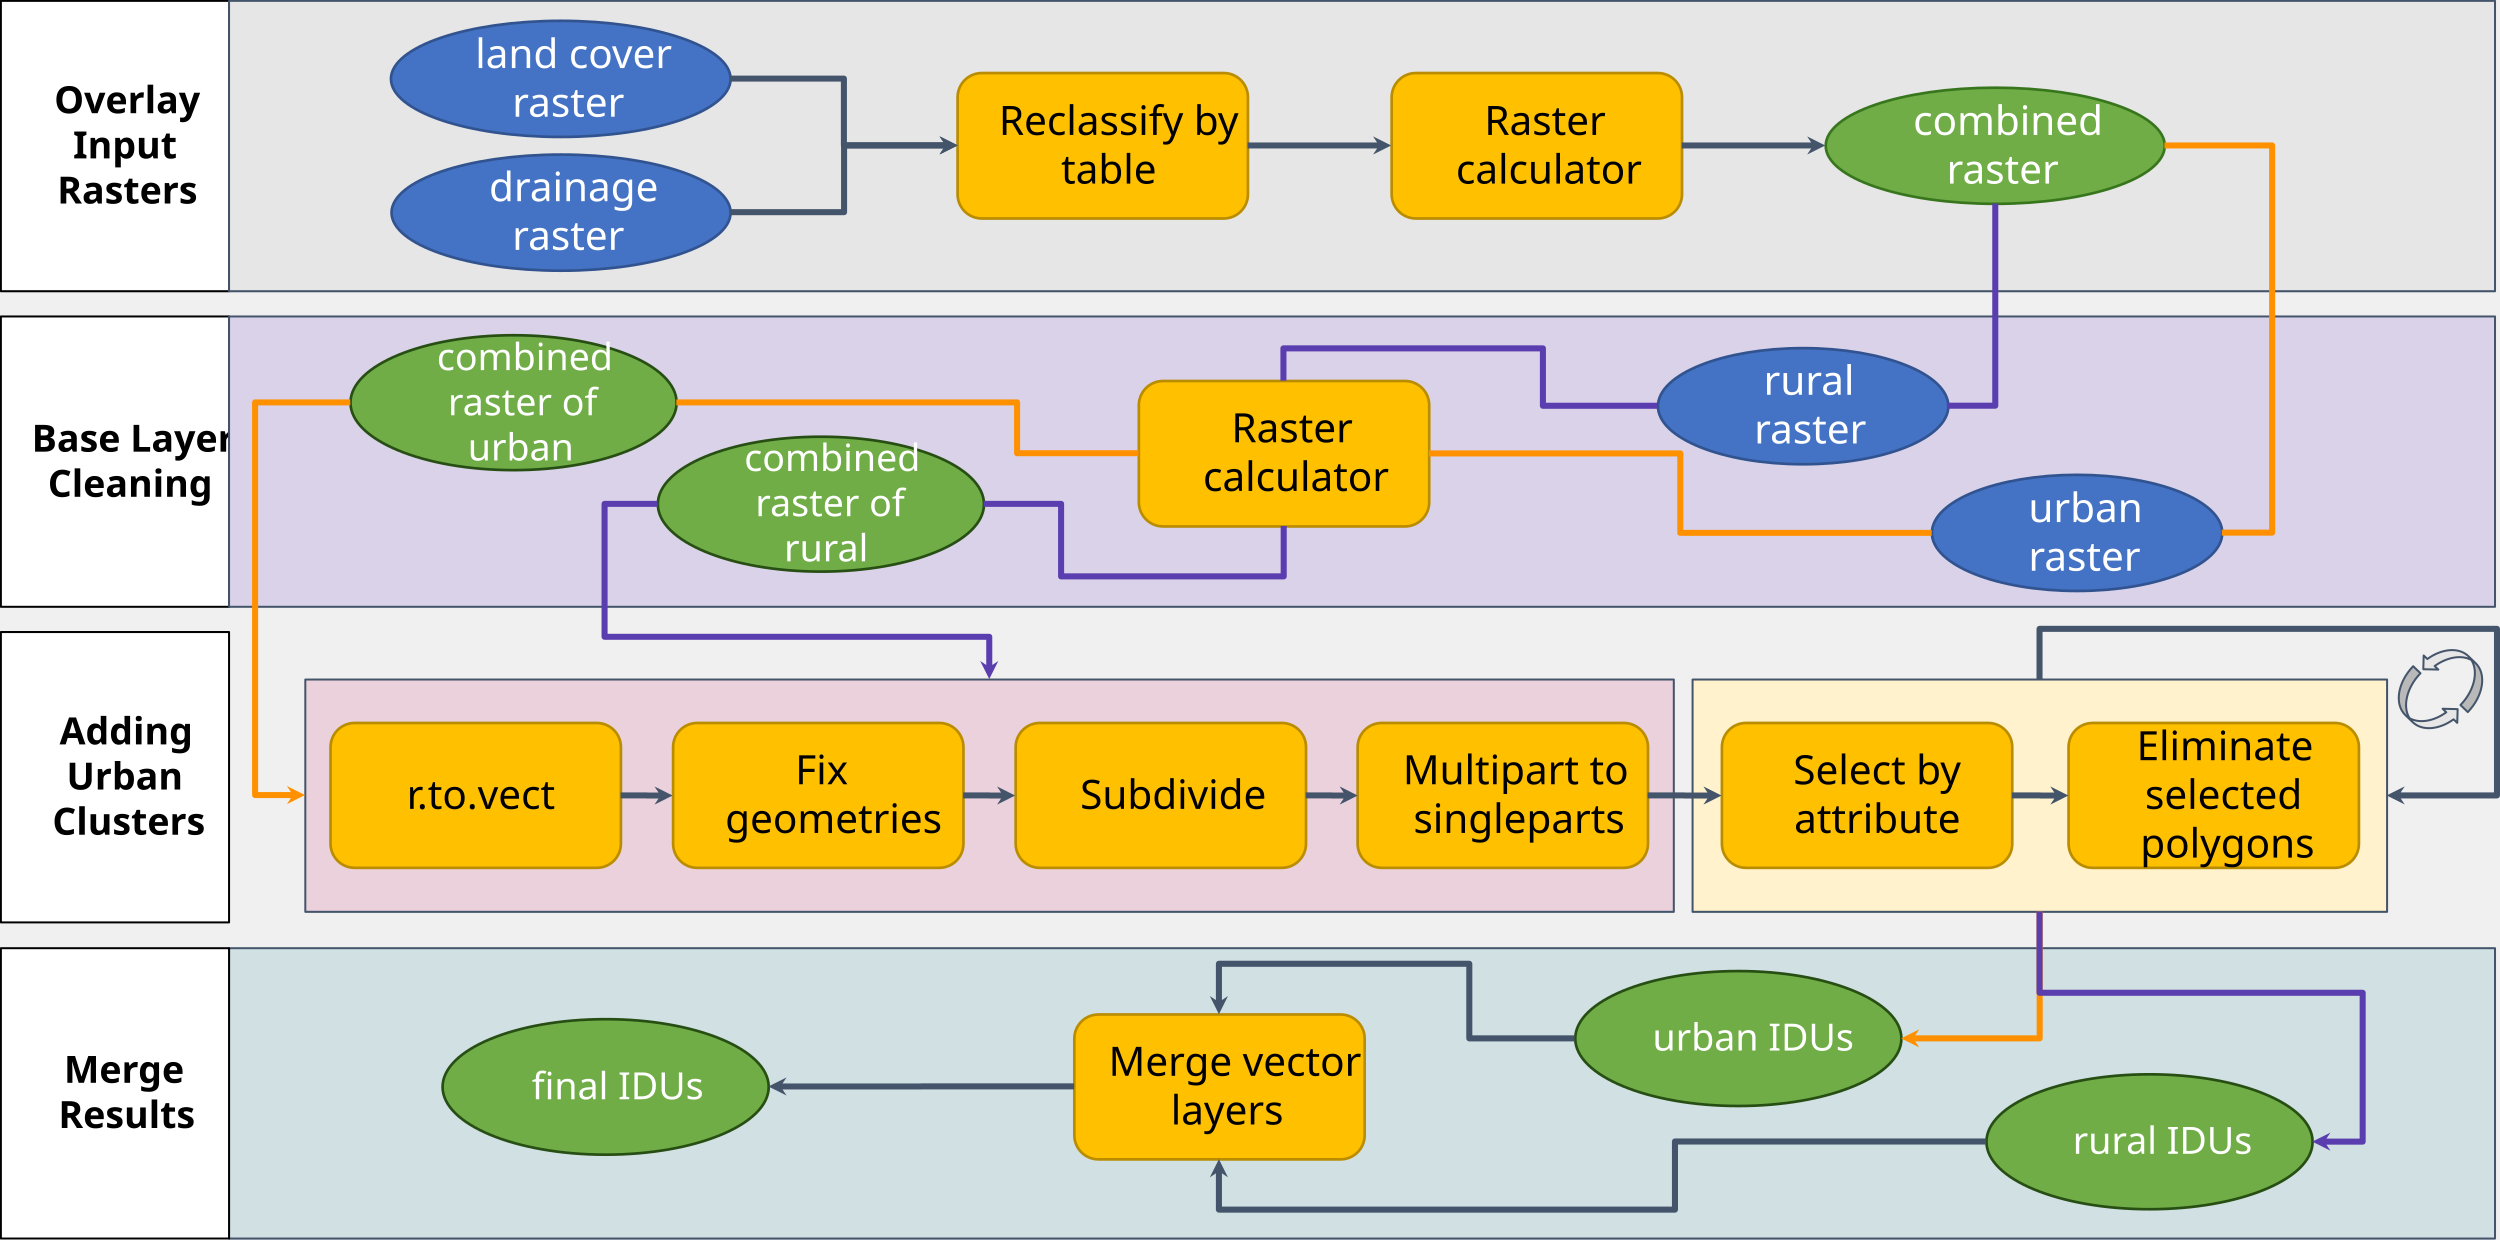
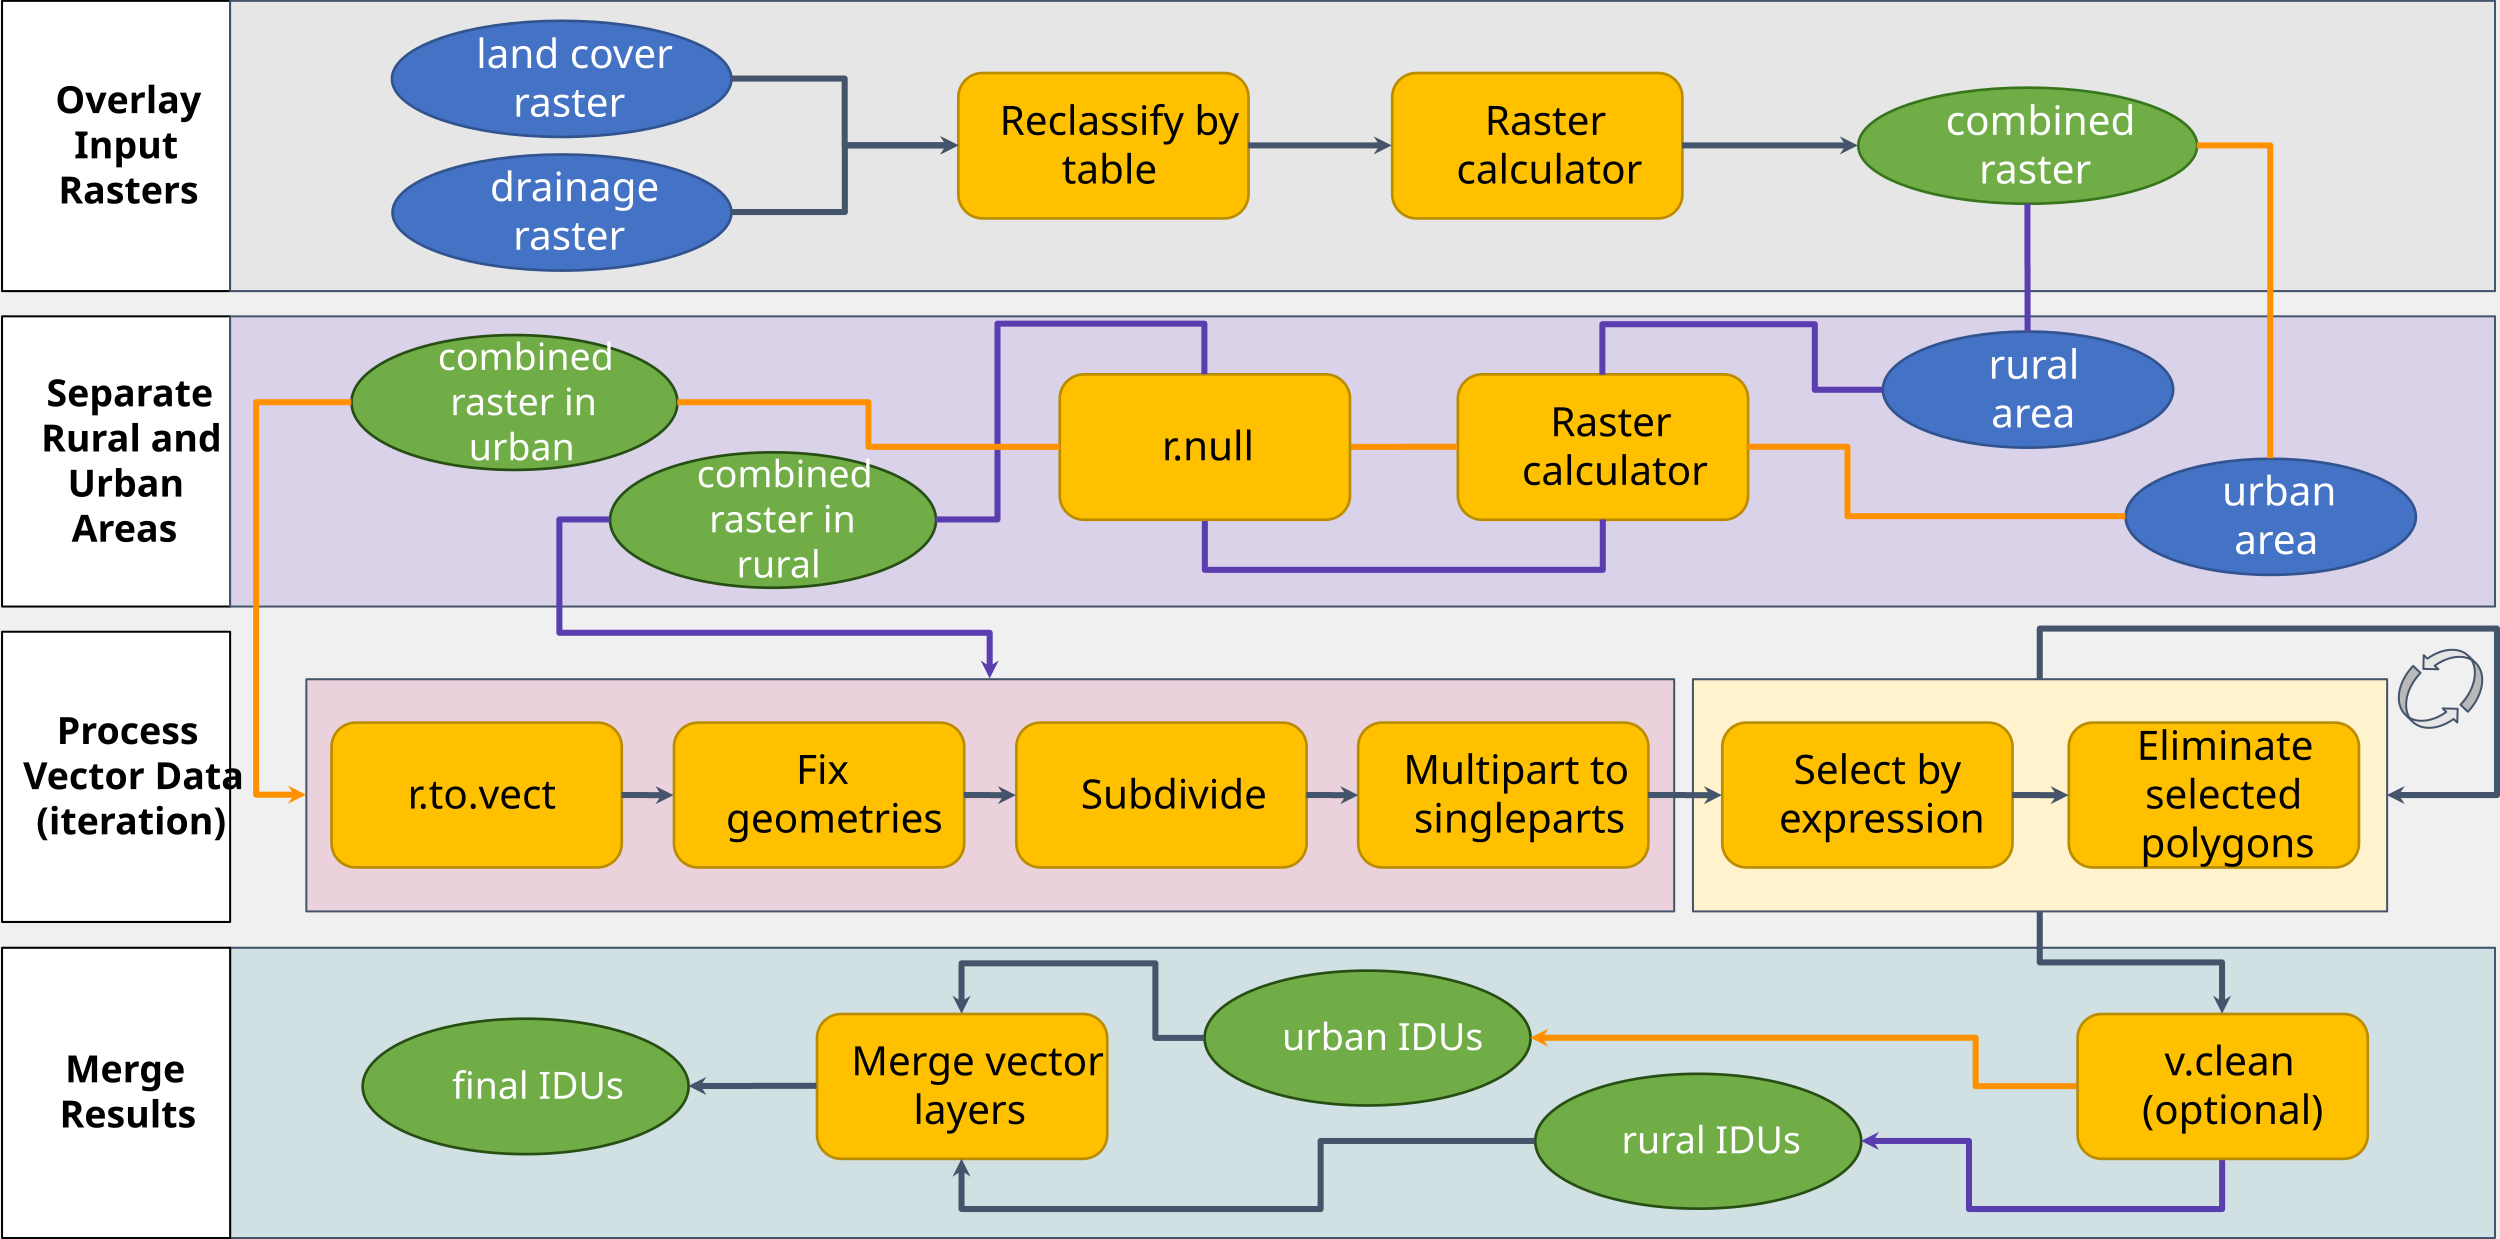
- <svg xmlns="http://www.w3.org/2000/svg" width="4262" height="2113" overflow="hidden">
+ <svg xmlns="http://www.w3.org/2000/svg" width="4264" height="2113" overflow="hidden">
  <defs>
    <clipPath id="clip0">
-       <rect x="64" y="207" width="4262" height="2113" />
+       <rect x="62" y="207" width="4264" height="2113" />
    </clipPath>
  </defs>
-   <g clip-path="url(#clip0)" transform="translate(-64 -207)">
+   <g clip-path="url(#clip0)" transform="translate(-62 -207)">
    <rect x="454.5" y="1823.5" width="3863" height="495" stroke="#44546A" stroke-width="3.438" stroke-linejoin="round" stroke-miterlimit="10" fill="#D0E0E3" />
    <rect x="65.5" y="208.5" width="389" height="495" stroke="#000000" stroke-width="3.438" stroke-linejoin="round" stroke-miterlimit="10" fill="#FFFFFF" />
    <text font-family="Calibri,Calibri_MSFontService,sans-serif" font-weight="700" font-size="64" transform="matrix(1 0 0 1 156.413 400)">Overlay <tspan font-size="64" x="32.083" y="77">Input </tspan>
      <tspan font-size="64" x="5.156" y="154">Rasters</tspan>
    </text>
    <rect x="65.5" y="746.5" width="389" height="495" stroke="#000000" stroke-width="3.438" stroke-linejoin="round" stroke-miterlimit="10" fill="#FFFFFF" />
-     <text font-family="Calibri,Calibri_MSFontService,sans-serif" font-weight="700" font-size="64" transform="matrix(1 0 0 1 118.028 977)">Base Layer <tspan font-size="64" x="27.5" y="77">Cleaning</tspan>
+     <text font-family="Calibri,Calibri_MSFontService,sans-serif" font-weight="700" font-size="64" transform="matrix(1 0 0 1 141.231 900)">Separate <tspan font-size="64" x="-9.167" y="77">Rural and </tspan>
+       <tspan font-size="64" x="36.094" y="154">Urban </tspan>
+       <tspan font-size="64" x="42.969" y="231">Areas</tspan>
    </text>
    <rect x="65.5" y="1284.5" width="389" height="495" stroke="#000000" stroke-width="3.438" stroke-linejoin="round" stroke-miterlimit="10" fill="#FFFFFF" />
-     <text font-family="Calibri,Calibri_MSFontService,sans-serif" font-weight="700" font-size="64" transform="matrix(1 0 0 1 165.591 1476)">Adding <tspan font-size="64" x="11.733" y="77">Urban </tspan>
-       <tspan font-size="64" x="-12.329" y="154">Clusters</tspan>
+     <text font-family="Calibri,Calibri_MSFontService,sans-serif" font-weight="700" font-size="64" transform="matrix(1 0 0 1 158.705 1476)">Process <tspan font-size="64" x="-57.292" y="77">Vector Data </tspan>
+       <tspan font-size="64" x="-34.948" y="154">(iteration)</tspan>
    </text>
    <rect x="65.5" y="1823.5" width="389" height="495" stroke="#000000" stroke-width="3.438" stroke-linejoin="round" stroke-miterlimit="10" fill="#FFFFFF" />
    <text font-family="Calibri,Calibri_MSFontService,sans-serif" font-weight="700" font-size="64" transform="matrix(1 0 0 1 173.039 2053)">Merge <tspan font-size="64" x="-9.465" y="77">Results</tspan>
    </text>
    <rect x="454.5" y="746.5" width="3863" height="495" stroke="#44546A" stroke-width="3.438" stroke-linejoin="round" stroke-miterlimit="10" fill="#D9D2E9" />
    <rect x="454.5" y="208.5" width="3863" height="495" stroke="#44546A" stroke-width="3.438" stroke-linejoin="round" stroke-miterlimit="10" fill="#E7E6E6" />
    <rect x="584.5" y="1365.5" width="2333" height="396" stroke="#44546A" stroke-width="3.438" stroke-linejoin="round" stroke-miterlimit="10" fill="#EAD1DC" />
    <rect x="2949.5" y="1365.5" width="1184" height="396" stroke="#44546A" stroke-width="3.438" stroke-linejoin="round" stroke-miterlimit="10" fill="#FFF2CC" />
    <path d="M730.5 341.5C730.5 286.824 860.113 242.5 1020 242.5 1179.89 242.5 1309.5 286.824 1309.5 341.5 1309.5 396.176 1179.89 440.5 1020 440.5 860.113 440.5 730.5 396.176 730.5 341.5Z" stroke="#31538F" stroke-width="4.583" stroke-miterlimit="8" fill="#4472C4" fill-rule="evenodd" />
    <text fill="#FFFFFF" font-family="Calibri,Calibri_MSFontService,sans-serif" font-weight="400" font-size="69" transform="matrix(1 0 0 1 874.244 323)">land cover <tspan font-size="69" x="63.021" y="83">raster</tspan>
    </text>
    <path d="M731.5 569.5C731.5 514.824 860.89 470.5 1020.5 470.5 1180.11 470.5 1309.5 514.824 1309.5 569.5 1309.5 624.176 1180.11 668.5 1020.5 668.5 860.89 668.5 731.5 624.176 731.5 569.5Z" stroke="#31538F" stroke-width="4.583" stroke-miterlimit="8" fill="#4472C4" fill-rule="evenodd" />
    <text fill="#FFFFFF" font-family="Calibri,Calibri_MSFontService,sans-serif" font-weight="400" font-size="69" transform="matrix(1 0 0 1 897.733 550)">drainage <tspan font-size="69" x="39.531" y="83">raster</tspan>
    </text>
    <path d="M1696.5 372.834C1696.5 350.006 1715.01 331.5 1737.83 331.5L2150.17 331.5C2172.99 331.5 2191.5 350.006 2191.5 372.834L2191.5 538.166C2191.5 560.994 2172.99 579.5 2150.17 579.5L1737.83 579.5C1715.01 579.5 1696.5 560.994 1696.5 538.166Z" stroke="#BA8C00" stroke-width="4.583" stroke-miterlimit="8" fill="#FFC000" fill-rule="evenodd" />
    <text font-family="Calibri,Calibri_MSFontService,sans-serif" font-weight="400" font-size="69" transform="matrix(1 0 0 1 1766.95 437)">Reclassify by <tspan font-size="69" x="105.99" y="83">table</tspan>
    </text>
    <path d="M2436.5 372.834C2436.5 350.006 2455.01 331.5 2477.83 331.5L2890.17 331.5C2912.99 331.5 2931.5 350.006 2931.5 372.834L2931.5 538.166C2931.5 560.994 2912.99 579.5 2890.17 579.5L2477.83 579.5C2455.01 579.5 2436.5 560.994 2436.5 538.166Z" stroke="#BA8C00" stroke-width="4.583" stroke-miterlimit="8" fill="#FFC000" fill-rule="evenodd" />
    <text font-family="Calibri,Calibri_MSFontService,sans-serif" font-weight="400" font-size="69" transform="matrix(1 0 0 1 2594.51 437)">Raster <tspan font-size="69" x="-48.4" y="83">calculator</tspan>
    </text>
-     <path d="M3176.5 455.5C3176.5 400.824 3305.89 356.5 3465.5 356.5 3625.11 356.5 3754.5 400.824 3754.5 455.5 3754.5 510.176 3625.11 554.5 3465.5 554.5 3305.89 554.5 3176.5 510.176 3176.5 455.5Z" stroke="#38761D" stroke-width="4.583" stroke-miterlimit="8" fill="#70AD47" fill-rule="evenodd" />
-     <text fill="#FFFFFF" font-family="Calibri,Calibri_MSFontService,sans-serif" font-weight="400" font-size="69" transform="matrix(1 0 0 1 3325.58 437)">combined <tspan font-size="69" x="56.994" y="83">raster</tspan>
+     <path d="M3231.5 455.5C3231.5 400.824 3360.89 356.5 3520.5 356.5 3680.11 356.5 3809.5 400.824 3809.5 455.5 3809.5 510.176 3680.11 554.5 3520.5 554.5 3360.89 554.5 3231.5 510.176 3231.5 455.5Z" stroke="#38761D" stroke-width="4.583" stroke-miterlimit="8" fill="#70AD47" fill-rule="evenodd" />
+     <text fill="#FFFFFF" font-family="Calibri,Calibri_MSFontService,sans-serif" font-weight="400" font-size="69" transform="matrix(1 0 0 1 3380.58 437)">combined <tspan font-size="69" x="56.994" y="83">raster</tspan>
    </text>
    <path d="M2191 449.844 2415.06 449.844 2415.06 460.157 2191 460.156ZM2415.06 455 2404.75 439.532 2435.69 455 2404.75 470.469Z" fill="#44546A" />
-     <path d="M2931 449.844 3155.06 449.844 3155.06 460.157 2931 460.156ZM3155.06 455 3144.75 439.532 3175.69 455 3144.75 470.469Z" fill="#44546A" />
-     <path d="M2005.5 897.835C2005.5 875.006 2024.01 856.5 2046.83 856.5L2459.17 856.5C2481.99 856.5 2500.5 875.006 2500.5 897.835L2500.5 1063.17C2500.5 1085.99 2481.99 1104.5 2459.17 1104.5L2046.83 1104.5C2024.01 1104.5 2005.5 1085.99 2005.5 1063.17Z" stroke="#BA8C00" stroke-width="4.583" stroke-miterlimit="8" fill="#FFC000" fill-rule="evenodd" />
-     <text font-family="Calibri,Calibri_MSFontService,sans-serif" font-weight="400" font-size="69" transform="matrix(1 0 0 1 2163.34 961)">Raster <tspan font-size="69" x="-48.4" y="83">calculator</tspan>
+     <path d="M2931 449.844 3210.06 449.844 3210.06 460.157 2931 460.156ZM3210.06 455 3199.75 439.532 3230.69 455 3199.75 470.469Z" fill="#44546A" />
+     <path d="M2548.5 886.835C2548.5 864.006 2567.01 845.5 2589.83 845.5L3002.17 845.5C3024.99 845.5 3043.5 864.006 3043.5 886.835L3043.5 1052.17C3043.5 1074.99 3024.99 1093.5 3002.17 1093.5L2589.83 1093.5C2567.01 1093.5 2548.5 1074.99 2548.5 1052.17Z" stroke="#BA8C00" stroke-width="4.583" stroke-miterlimit="8" fill="#FFC000" fill-rule="evenodd" />
+     <text font-family="Calibri,Calibri_MSFontService,sans-serif" font-weight="400" font-size="69" transform="matrix(1 0 0 1 2706.25 951)">Raster <tspan font-size="69" x="-48.4" y="83">calculator</tspan>
    </text>
-     <path d="M2890.5 899.5C2890.5 844.824 3001.31 800.5 3138 800.5 3274.69 800.5 3385.5 844.824 3385.5 899.5 3385.5 954.176 3274.69 998.5 3138 998.5 3001.31 998.5 2890.5 954.176 2890.5 899.5Z" stroke="#31538F" stroke-width="4.583" stroke-miterlimit="8" fill="#4472C4" fill-rule="evenodd" />
-     <text fill="#FFFFFF" font-family="Calibri,Calibri_MSFontService,sans-serif" font-weight="400" font-size="69" transform="matrix(1 0 0 1 3070.59 880)">rural<tspan font-size="69" x="-16.042" y="83">raster</tspan>
+     <path d="M3273.5 871.5C3273.5 816.824 3384.31 772.5 3521 772.5 3657.69 772.5 3768.5 816.824 3768.5 871.5 3768.5 926.176 3657.69 970.5 3521 970.5 3384.31 970.5 3273.5 926.176 3273.5 871.5Z" stroke="#31538F" stroke-width="4.583" stroke-miterlimit="8" fill="#4472C4" fill-rule="evenodd" />
+     <text fill="#FFFFFF" font-family="Calibri,Calibri_MSFontService,sans-serif" font-weight="400" font-size="69" transform="matrix(1 0 0 1 3453.63 853)">rural<tspan font-size="69" x="4.583" y="83">area</tspan>
    </text>
    <path d="M1211.5 1480.67C1211.5 1457.93 1229.93 1439.5 1252.67 1439.5L1665.33 1439.5C1688.07 1439.5 1706.5 1457.93 1706.5 1480.67L1706.5 1645.33C1706.5 1668.07 1688.07 1686.5 1665.33 1686.5L1252.67 1686.5C1229.93 1686.5 1211.5 1668.07 1211.5 1645.33Z" stroke="#BA8C00" stroke-width="4.583" stroke-miterlimit="8" fill="#FFC000" fill-rule="evenodd" />
    <text font-family="Calibri,Calibri_MSFontService,sans-serif" font-weight="400" font-size="69" transform="matrix(1 0 0 1 1419.73 1544)">Fix <tspan font-size="69" x="-119.442" y="83">geometries</tspan>
    </text>
    <path d="M627.5 1480.67C627.5 1457.93 645.931 1439.5 668.667 1439.5L1081.33 1439.5C1104.07 1439.5 1122.5 1457.93 1122.5 1480.67L1122.5 1645.33C1122.5 1668.07 1104.07 1686.5 1081.33 1686.5L668.667 1686.5C645.931 1686.5 627.5 1668.07 627.5 1645.33Z" stroke="#BA8C00" stroke-width="4.583" stroke-miterlimit="8" fill="#FFC000" fill-rule="evenodd" />
    <text font-family="Calibri,Calibri_MSFontService,sans-serif" font-weight="400" font-size="69" transform="matrix(1 0 0 1 757.288 1586)">r.to.vect</text>
    <path d="M1795.5 1480.67C1795.5 1457.93 1813.93 1439.5 1836.67 1439.5L2249.33 1439.5C2272.07 1439.5 2290.5 1457.93 2290.5 1480.67L2290.5 1645.33C2290.5 1668.07 2272.07 1686.5 2249.33 1686.5L1836.67 1686.5C1813.93 1686.5 1795.5 1668.07 1795.5 1645.33Z" stroke="#BA8C00" stroke-width="4.583" stroke-miterlimit="8" fill="#FFC000" fill-rule="evenodd" />
    <text font-family="Calibri,Calibri_MSFontService,sans-serif" font-weight="400" font-size="69" transform="matrix(1 0 0 1 1905.45 1586)">Subdivide</text>
    <path d="M2378.5 1480.67C2378.5 1457.93 2396.93 1439.5 2419.67 1439.5L2832.33 1439.5C2855.07 1439.5 2873.5 1457.93 2873.5 1480.67L2873.5 1645.33C2873.5 1668.07 2855.07 1686.5 2832.33 1686.5L2419.67 1686.5C2396.93 1686.5 2378.5 1668.07 2378.5 1645.33Z" stroke="#BA8C00" stroke-width="4.583" stroke-miterlimit="8" fill="#FFC000" fill-rule="evenodd" />
    <text font-family="Calibri,Calibri_MSFontService,sans-serif" font-weight="400" font-size="69" transform="matrix(1 0 0 1 2455.62 1544)">Multipart to <tspan font-size="69" x="18.035" y="83">singleparts</tspan>
    </text>
-     <path d="M3357.5 1115.5C3357.5 1060.82 3468.31 1016.5 3605 1016.5 3741.69 1016.5 3852.5 1060.82 3852.5 1115.5 3852.5 1170.18 3741.69 1214.5 3605 1214.5 3468.31 1214.5 3357.5 1170.18 3357.5 1115.5Z" stroke="#31538F" stroke-width="4.583" stroke-miterlimit="8" fill="#4472C4" fill-rule="evenodd" />
-     <text fill="#FFFFFF" font-family="Calibri,Calibri_MSFontService,sans-serif" font-weight="400" font-size="69" transform="matrix(1 0 0 1 3522.05 1097)">urban<tspan font-size="69" x="0" y="83">raster</tspan>
+     <path d="M3687.5 1088.5C3687.5 1033.82 3798.31 989.5 3935 989.5 4071.69 989.5 4182.5 1033.82 4182.5 1088.5 4182.5 1143.18 4071.69 1187.5 3935 1187.5 3798.31 1187.5 3687.5 1143.18 3687.5 1088.5Z" stroke="#31538F" stroke-width="4.583" stroke-miterlimit="8" fill="#4472C4" fill-rule="evenodd" />
+     <text fill="#FFFFFF" font-family="Calibri,Calibri_MSFontService,sans-serif" font-weight="400" font-size="69" transform="matrix(1 0 0 1 3852.05 1069)">urban<tspan font-size="69" x="20.625" y="83">area</tspan>
    </text>
    <path d="M1309 335.844 1502.69 335.844C1505.53 335.844 1507.84 338.152 1507.84 341L1507.84 454.681 1502.69 449.525 1675.76 449.525 1675.76 459.837 1502.69 459.837C1499.84 459.837 1497.53 457.529 1497.53 454.681L1497.53 341 1502.69 346.156 1309 346.156ZM1675.76 454.681 1665.44 439.212 1696.38 454.681 1665.44 470.15Z" fill="#44546A" />
    <path d="M0-5.156 193.985-5.156C196.833-5.156 199.141-2.848 199.141 0L199.141 113.681 193.985 108.525 367.298 108.525 367.298 118.837 193.985 118.837C191.137 118.837 188.829 116.529 188.829 113.681L188.829 0 193.985 5.156 0 5.156ZM367.298 113.681 356.986 98.212 387.923 113.681 356.986 129.15Z" fill="#44546A" transform="matrix(1 -1.22465e-16 -1.22465e-16 -1 1309 568.681)" />
    <path d="M4164.68 1426.14C4180.55 1441.45 4209.23 1439.46 4234.42 1421.3L4228.2 1415.29 4253.77 1415.93 4253.1 1439.33 4246.87 1433.32C4221.68 1451.48 4193 1453.47 4177.13 1438.15Z" fill="#E7E6E6" fill-rule="evenodd" />
    <path d="M4190.41 1354.77C4167.18 1378.84 4159.3 1411.07 4171.68 1431.34 4148.03 1418.02 4147.24 1382.59 4169.92 1352.21 4172.38 1348.9 4175.07 1345.74 4177.96 1342.75Z" fill="#BAB9B9" fill-rule="evenodd" />
    <path d="M4164.68 1426.14C4180.55 1441.45 4209.23 1439.46 4234.42 1421.3L4228.2 1415.29 4253.77 1415.93 4253.1 1439.33 4246.87 1433.32C4221.68 1451.48 4193 1453.47 4177.13 1438.15L4164.68 1426.14C4145.46 1407.59 4151.41 1370.26 4177.96 1342.75L4190.41 1354.77C4167.18 1378.84 4159.3 1411.07 4171.68 1431.34" stroke="#44546A" stroke-width="3.438" stroke-linejoin="round" stroke-miterlimit="10" fill="none" fill-rule="evenodd" />
    <path d="M0 105.344 17.324 86.485 17.324 95.147C43.484 90.435 63.333 75.546 68.174 57.003 74.683 81.932 52.493 106.137 17.324 112.471L17.324 121.133Z" fill="#E7E6E6" fill-rule="evenodd" transform="matrix(0.693702 -0.720262 -0.720262 -0.693702 4271.13 1420.97)" />
    <path d="M69.296 65.665C69.296 38.967 38.271 17.324-7.80867e-15 17.324L0 0C38.271-7.80866e-15 69.296 21.643 69.296 48.341Z" fill="#BAB9B9" fill-rule="evenodd" transform="matrix(0.693702 -0.720262 -0.720262 -0.693702 4271.13 1420.97)" />
    <path d="M69.296 65.665C69.296 38.967 38.271 17.324-7.80867e-15 17.324L0 0C38.271-7.80866e-15 69.296 21.643 69.296 48.341L69.296 65.665C69.296 87.709 47.919 106.96 17.324 112.471L17.324 121.133 0 105.344 17.324 86.485 17.324 95.147C43.484 90.435 63.333 75.546 68.174 57.003" stroke="#44546A" stroke-width="3.438" stroke-linejoin="round" stroke-miterlimit="10" fill="none" fill-rule="evenodd" transform="matrix(0.693702 -0.720262 -0.720262 -0.693702 4271.13 1420.97)" />
-     <path d="M1185.5 1066.5C1185.5 1002.99 1309.96 951.5 1463.5 951.5 1617.04 951.5 1741.5 1002.99 1741.5 1066.5 1741.5 1130.01 1617.04 1181.5 1463.5 1181.5 1309.96 1181.5 1185.5 1130.01 1185.5 1066.5Z" stroke="#274E13" stroke-width="4.583" stroke-miterlimit="8" fill="#70AD47" fill-rule="evenodd" />
-     <text fill="#FFFFFF" font-family="Calibri,Calibri_MSFontService,sans-serif" font-weight="400" font-size="64" transform="matrix(1 0 0 1 1332.8 1010)">combined <tspan font-size="64" x="18.906" y="77">raster of</tspan>
+     <path d="M1102.5 1094C1102.5 1030.21 1226.96 978.5 1380.5 978.5 1534.04 978.5 1658.5 1030.21 1658.5 1094 1658.5 1157.79 1534.04 1209.5 1380.5 1209.5 1226.96 1209.5 1102.5 1157.79 1102.5 1094Z" stroke="#274E13" stroke-width="4.583" stroke-miterlimit="8" fill="#70AD47" fill-rule="evenodd" />
+     <text fill="#FFFFFF" font-family="Calibri,Calibri_MSFontService,sans-serif" font-weight="400" font-size="64" transform="matrix(1 0 0 1 1250.3 1038)">combined <tspan font-size="64" x="21.198" y="77">raster in</tspan>
      <tspan font-size="64" x="67.902" y="154">rural</tspan>
    </text>
    <path d="M661.5 893.5C661.5 829.987 785.965 778.5 939.5 778.5 1093.04 778.5 1217.5 829.987 1217.5 893.5 1217.5 957.013 1093.04 1008.5 939.5 1008.5 785.965 1008.5 661.5 957.013 661.5 893.5Z" stroke="#274E13" stroke-width="4.583" stroke-miterlimit="8" fill="#70AD47" fill-rule="evenodd" />
-     <text fill="#FFFFFF" font-family="Calibri,Calibri_MSFontService,sans-serif" font-weight="400" font-size="64" transform="matrix(1 0 0 1 808.764 838)">combined <tspan font-size="64" x="18.906" y="77">raster of</tspan>
+     <text fill="#FFFFFF" font-family="Calibri,Calibri_MSFontService,sans-serif" font-weight="400" font-size="64" transform="matrix(1 0 0 1 808.764 838)">combined <tspan font-size="64" x="21.198" y="77">raster in</tspan>
      <tspan font-size="64" x="52.708" y="154">urban</tspan>
    </text>
-     <path d="M3465.55 554 3465.55 898.616 3385 898.616" stroke="#5A3DAF" stroke-width="10.312" stroke-linejoin="round" stroke-miterlimit="10" fill="none" fill-rule="evenodd" />
-     <path d="M2889.16 898.766 2694.35 898.766 2694.35 800.905 2252 800.905 2252 856" stroke="#5A3DAF" stroke-width="10.312" stroke-linejoin="round" stroke-miterlimit="10" fill="none" fill-rule="evenodd" />
-     <path d="M0 0-85.938 0-85.938 379.501 37.677 379.501 37.677 511.457" stroke="#5A3DAF" stroke-width="10.312" stroke-linejoin="round" stroke-miterlimit="10" fill="none" fill-rule="evenodd" transform="matrix(-6.12323e-17 -1 -1 6.12323e-17 2252.46 1103.68)" />
-     <path d="M3357.16 1115.44 2928.6 1115.44 2928.6 980 2500 980" stroke="#FF9100" stroke-width="10.312" stroke-linejoin="round" stroke-miterlimit="10" fill="none" fill-rule="evenodd" />
-     <path d="M3754 455 3937.55 455 3937.55 1115 3851.66 1115" stroke="#FF9100" stroke-width="10.312" stroke-linejoin="round" stroke-miterlimit="10" fill="none" fill-rule="evenodd" />
-     <path d="M2005.08 979.614 1797.95 979.614 1797.95 893 1217 893" stroke="#FF9100" stroke-width="10.312" stroke-linejoin="round" stroke-miterlimit="10" fill="none" fill-rule="evenodd" />
-     <path d="M1185 1071.16 1094.67 1071.16 1099.83 1066 1099.83 1292.62 1094.67 1287.47 1750.48 1287.47C1753.33 1287.47 1755.64 1289.78 1755.64 1292.62L1755.64 1344.09 1745.33 1344.09 1745.33 1292.62 1750.48 1297.78 1094.67 1297.78C1091.82 1297.78 1089.51 1295.47 1089.51 1292.62L1089.51 1066C1089.51 1063.15 1091.82 1060.84 1094.67 1060.84L1185 1060.84ZM1750.48 1344.09 1765.95 1333.77 1750.48 1364.71 1735.01 1333.77Z" fill="#5A3DAF" />
+     <path d="M0 0 109.041 0 109.041 0.217 218.051 0.217" stroke="#5A3DAF" stroke-width="10.312" stroke-linejoin="round" stroke-miterlimit="10" fill="none" fill-rule="evenodd" transform="matrix(1.83697e-16 1 1 -1.83697e-16 3520 554)" />
+     <path d="M3272.24 871.768 3157.38 871.768 3157.38 760.015 2795 760.015 2795 846" stroke="#5A3DAF" stroke-width="10.312" stroke-linejoin="round" stroke-miterlimit="10" fill="none" fill-rule="evenodd" />
+     <path d="M2795.73 1093 2795.73 1178.94 2117 1178.94 2117 1093.22" stroke="#5A3DAF" stroke-width="10.312" stroke-linejoin="round" stroke-miterlimit="10" fill="none" fill-rule="evenodd" />
+     <path d="M3687.19 1087.44 3213.09 1087.44 3213.09 969 3043 969" stroke="#FF9100" stroke-width="10.312" stroke-linejoin="round" stroke-miterlimit="10" fill="none" fill-rule="evenodd" />
+     <path d="M3809 455 3934.16 455 3934.16 988.543" stroke="#FF9100" stroke-width="10.312" stroke-linejoin="round" stroke-miterlimit="10" fill="none" fill-rule="evenodd" />
+     <path d="M0 0 91.843 0 91.843 0.217 183.73 0.217" stroke="#FF9100" stroke-width="10.312" stroke-linejoin="round" stroke-miterlimit="10" fill="none" fill-rule="evenodd" transform="matrix(-1 0 0 1 2547.73 969)" />
+     <path d="M1102 1098.16 1016.06 1098.16 1021.22 1093 1021.22 1286.23 1016.06 1281.08 1749.98 1281.08C1752.83 1281.08 1755.14 1283.38 1755.14 1286.23L1755.14 1343.59 1744.83 1343.59 1744.83 1286.23 1749.98 1291.39 1016.06 1291.39C1013.22 1291.39 1010.91 1289.08 1010.91 1286.23L1010.91 1093C1010.91 1090.15 1013.22 1087.84 1016.06 1087.84L1102 1087.84ZM1749.98 1343.59 1765.45 1333.27 1749.98 1364.21 1734.51 1333.27Z" fill="#5A3DAF" />
    <path d="M0-5.156 162.293-5.156C165.14-5.156 167.449-2.848 167.449 0L167.449 669.419C167.449 672.267 165.14 674.576 162.293 674.576L97.82 674.576 97.82 664.263 162.293 664.263 157.136 669.419 157.136 0 162.293 5.156 0 5.156ZM97.82 669.419 108.132 684.888 77.195 669.419 108.132 653.951Z" fill="#FF9100" transform="matrix(-1 0 0 1 661.195 893)" />
    <path d="M1122 1557.84 1166.34 1557.84C1169.19 1557.84 1171.5 1560.15 1171.5 1563L1171.5 1563.22 1166.34 1558.06 1190.05 1558.06 1190.05 1568.37 1166.34 1568.37C1163.49 1568.37 1161.18 1566.06 1161.18 1563.22L1161.18 1563 1166.34 1568.16 1122 1568.16ZM1190.05 1563.22 1179.73 1547.75 1210.67 1563.22 1179.73 1578.69Z" fill="#44546A" />
    <path d="M1706 1557.84 1750.34 1557.84C1753.19 1557.84 1755.5 1560.15 1755.5 1563L1755.5 1563.22 1750.34 1558.06 1774.05 1558.06 1774.05 1568.37 1750.34 1568.37C1747.49 1568.37 1745.18 1566.06 1745.18 1563.22L1745.18 1563 1750.34 1568.16 1706 1568.16ZM1774.05 1563.22 1763.73 1547.75 1794.67 1563.22 1763.73 1578.69Z" fill="#44546A" />
    <path d="M2290 1557.84 2334.34 1557.84C2337.19 1557.84 2339.5 1560.15 2339.5 1563L2339.5 1563.22 2334.34 1558.06 2358.05 1558.06 2358.05 1568.37 2334.34 1568.37C2331.49 1568.37 2329.18 1566.06 2329.18 1563.22L2329.18 1563 2334.34 1568.16 2290 1568.16ZM2358.05 1563.22 2347.73 1547.75 2378.67 1563.22 2347.73 1578.69Z" fill="#44546A" />
    <path d="M2999.5 1480.67C2999.5 1457.93 3017.93 1439.5 3040.67 1439.5L3453.33 1439.5C3476.07 1439.5 3494.5 1457.93 3494.5 1480.67L3494.5 1645.33C3494.5 1668.07 3476.07 1686.5 3453.33 1686.5L3040.67 1686.5C3017.93 1686.5 2999.5 1668.07 2999.5 1645.33Z" stroke="#BA8C00" stroke-width="4.583" stroke-miterlimit="8" fill="#FFC000" fill-rule="evenodd" />
-     <text font-family="Calibri,Calibri_MSFontService,sans-serif" font-weight="400" font-size="69" transform="matrix(1 0 0 1 3121.21 1544)">Select by <tspan font-size="69" x="1.421" y="83">attribute</tspan>
+     <text font-family="Calibri,Calibri_MSFontService,sans-serif" font-weight="400" font-size="69" transform="matrix(1 0 0 1 3121.22 1544)">Select by <tspan font-size="69" x="-24.933" y="83">expression</tspan>
    </text>
    <path d="M3590.5 1480.67C3590.5 1457.93 3608.93 1439.5 3631.67 1439.5L4044.33 1439.5C4067.07 1439.5 4085.5 1457.93 4085.5 1480.67L4085.5 1645.33C4085.5 1668.07 4067.07 1686.5 4044.33 1686.5L3631.67 1686.5C3608.93 1686.5 3590.5 1668.07 3590.5 1645.33Z" stroke="#BA8C00" stroke-width="4.583" stroke-miterlimit="8" fill="#FFC000" fill-rule="evenodd" />
    <text font-family="Calibri,Calibri_MSFontService,sans-serif" font-weight="400" font-size="69" transform="matrix(1 0 0 1 3706.45 1503)">Eliminate <tspan font-size="69" x="14.323" y="83">selected </tspan>
      <tspan font-size="69" x="6.302" y="166">polygons</tspan>
    </text>
-     <path d="M1895.5 1977.67C1895.5 1954.93 1913.93 1936.5 1936.67 1936.5L2349.33 1936.5C2372.07 1936.5 2390.5 1954.93 2390.5 1977.67L2390.5 2142.33C2390.5 2165.07 2372.07 2183.5 2349.33 2183.5L1936.67 2183.5C1913.93 2183.5 1895.5 2165.07 1895.5 2142.33Z" stroke="#BA8C00" stroke-width="4.583" stroke-miterlimit="8" fill="#FFC000" fill-rule="evenodd" />
-     <text font-family="Calibri,Calibri_MSFontService,sans-serif" font-weight="400" font-size="69" transform="matrix(1 0 0 1 1953.95 2041)">Merge vector <tspan font-size="69" x="105.99" y="83">layers</tspan>
+     <path d="M1455.5 1977.67C1455.5 1954.93 1473.93 1936.5 1496.67 1936.5L1909.33 1936.5C1932.07 1936.5 1950.5 1954.93 1950.5 1977.67L1950.5 2142.33C1950.5 2165.07 1932.07 2183.5 1909.33 2183.5L1496.67 2183.5C1473.93 2183.5 1455.5 2165.07 1455.5 2142.33Z" stroke="#BA8C00" stroke-width="4.583" stroke-miterlimit="8" fill="#FFC000" fill-rule="evenodd" />
+     <text font-family="Calibri,Calibri_MSFontService,sans-serif" font-weight="400" font-size="69" transform="matrix(1 0 0 1 1513.95 2041)">Merge vector <tspan font-size="69" x="105.99" y="83">layers</tspan>
    </text>
-     <path d="M3450.5 2153.5C3450.5 2089.99 3574.96 2038.5 3728.5 2038.5 3882.03 2038.5 4006.5 2089.99 4006.5 2153.5 4006.5 2217.01 3882.03 2268.5 3728.5 2268.5 3574.96 2268.5 3450.5 2217.01 3450.5 2153.5Z" stroke="#274E13" stroke-width="4.583" stroke-miterlimit="8" fill="#70AD47" fill-rule="evenodd" />
-     <text fill="#FFFFFF" font-family="Calibri,Calibri_MSFontService,sans-serif" font-weight="400" font-size="64" transform="matrix(1 0 0 1 3597.59 2174)">rural IDUs</text>
-     <path d="M2749.5 1977.5C2749.5 1913.99 2873.97 1862.5 3027.5 1862.5 3181.04 1862.5 3305.5 1913.99 3305.5 1977.5 3305.5 2041.01 3181.04 2092.5 3027.5 2092.5 2873.97 2092.5 2749.5 2041.01 2749.5 1977.5Z" stroke="#274E13" stroke-width="4.583" stroke-miterlimit="8" fill="#70AD47" fill-rule="evenodd" />
-     <text fill="#FFFFFF" font-family="Calibri,Calibri_MSFontService,sans-serif" font-weight="400" font-size="64" transform="matrix(1 0 0 1 2881.16 1998)">urban IDUs</text>
-     <path d="M818.5 2060C818.5 1996.21 942.965 1944.5 1096.5 1944.5 1250.04 1944.5 1374.5 1996.21 1374.5 2060 1374.5 2123.79 1250.04 2175.5 1096.5 2175.5 942.965 2175.5 818.5 2123.79 818.5 2060Z" stroke="#274E13" stroke-width="4.583" stroke-miterlimit="8" fill="#70AD47" fill-rule="evenodd" />
-     <text fill="#FFFFFF" font-family="Calibri,Calibri_MSFontService,sans-serif" font-weight="400" font-size="64" transform="matrix(1 0 0 1 970.559 2081)">final IDUs</text>
+     <path d="M2680.5 2153.5C2680.5 2089.99 2804.96 2038.5 2958.5 2038.5 3112.03 2038.5 3236.5 2089.99 3236.5 2153.5 3236.5 2217.01 3112.03 2268.5 2958.5 2268.5 2804.96 2268.5 2680.5 2217.01 2680.5 2153.5Z" stroke="#274E13" stroke-width="4.583" stroke-miterlimit="8" fill="#70AD47" fill-rule="evenodd" />
+     <text fill="#FFFFFF" font-family="Calibri,Calibri_MSFontService,sans-serif" font-weight="400" font-size="64" transform="matrix(1 0 0 1 2827.59 2174)">rural IDUs</text>
+     <path d="M2116.5 1977.5C2116.5 1913.99 2240.96 1862.5 2394.5 1862.5 2548.04 1862.5 2672.5 1913.99 2672.5 1977.5 2672.5 2041.01 2548.04 2092.5 2394.5 2092.5 2240.96 2092.5 2116.5 2041.01 2116.5 1977.5Z" stroke="#274E13" stroke-width="4.583" stroke-miterlimit="8" fill="#70AD47" fill-rule="evenodd" />
+     <text fill="#FFFFFF" font-family="Calibri,Calibri_MSFontService,sans-serif" font-weight="400" font-size="64" transform="matrix(1 0 0 1 2248.66 1998)">urban IDUs</text>
+     <path d="M680.5 2060C680.5 1996.21 804.965 1944.5 958.5 1944.5 1112.04 1944.5 1236.5 1996.21 1236.5 2060 1236.5 2123.79 1112.04 2175.5 958.5 2175.5 804.965 2175.5 680.5 2123.79 680.5 2060Z" stroke="#274E13" stroke-width="4.583" stroke-miterlimit="8" fill="#70AD47" fill-rule="evenodd" />
+     <text fill="#FFFFFF" font-family="Calibri,Calibri_MSFontService,sans-serif" font-weight="400" font-size="64" transform="matrix(1 0 0 1 833.059 2081)">final IDUs</text>
    <path d="M3494 1557.84 3542.12 1557.84C3544.97 1557.84 3547.28 1560.15 3547.28 1563L3547.28 1563.22 3542.12 1558.06 3569.62 1558.06 3569.62 1568.37 3542.12 1568.37C3539.28 1568.37 3536.97 1566.06 3536.97 1563.22L3536.97 1563 3542.12 1568.16 3494 1568.16ZM3569.62 1563.22 3559.31 1547.75 3590.25 1563.22 3559.31 1578.69Z" fill="#44546A" />
    <path d="M2873 1557.84 2935.95 1557.84C2938.8 1557.84 2941.11 1560.15 2941.11 1563L2941.11 1563.22 2935.95 1558.06 2978.29 1558.06 2978.29 1568.37 2935.95 1568.37C2933.11 1568.37 2930.8 1566.06 2930.8 1563.22L2930.8 1563 2935.95 1568.16 2873 1568.16ZM2978.29 1563.22 2967.98 1547.75 2998.92 1563.22 2967.98 1578.69Z" fill="#44546A" />
    <path d="M0 5.156-85.938 5.156-80.781 0-80.781 779.88-85.938 774.723 198.022 774.723 192.865 779.88 192.865 612.308 203.178 612.308 203.178 779.88C203.178 782.727 200.869 785.036 198.022 785.036L-85.938 785.036C-88.785 785.036-91.094 782.727-91.094 779.88L-91.094 0C-91.094-2.848-88.785-5.156-85.938-5.156L0-5.156ZM198.022 612.308 182.553 622.621 198.022 591.683 213.49 622.621Z" fill="#44546A" transform="matrix(1.83697e-16 1 1 -1.83697e-16 3541 1365)" />
-     <path d="M3546.4 1761 3546.4 1977.21C3546.4 1980.06 3544.09 1982.37 3541.24 1982.37L3325.62 1982.37 3325.62 1972.05 3541.24 1972.05 3536.08 1977.21 3536.08 1761ZM3325.62 1977.21 3335.94 1992.68 3305 1977.21 3335.94 1961.74Z" fill="#FF9100" />
-     <path d="M0-5.156 138.47-5.156C141.317-5.156 143.626-2.848 143.626 0L143.626 550.893 138.47 545.737 392.254 545.737 387.098 550.893 387.098 485.635 397.41 485.635 397.41 550.893C397.41 553.74 395.102 556.049 392.254 556.049L138.47 556.049C135.622 556.049 133.313 553.74 133.313 550.893L133.313 0 138.47 5.156 0 5.156ZM392.254 485.635 376.785 495.947 392.254 465.01 407.723 495.947Z" fill="#5A3DAF" transform="matrix(1.83697e-16 1 1 -1.83697e-16 3541 1761)" />
-     <path d="M2748.19 1982.41 2568.86 1982.41C2566.01 1982.41 2563.71 1980.1 2563.71 1977.25L2563.71 1850.06 2568.86 1855.22 2142 1855.22 2147.16 1850.06 2147.16 1915.38 2136.84 1915.38 2136.84 1850.06C2136.84 1847.21 2139.15 1844.91 2142 1844.91L2568.86 1844.91C2571.71 1844.91 2574.02 1847.21 2574.02 1850.06L2574.02 1977.25 2568.86 1972.09 2748.19 1972.09ZM2142 1915.38 2157.47 1905.06 2142 1936 2126.53 1905.06Z" fill="#44546A" />
-     <path d="M0-5.156 529.958-5.156C532.806-5.156 535.115-2.848 535.115 0L535.115 116.156 529.958 110.999 1307.44 110.999 1302.28 116.156 1302.28 50.832 1312.6 50.832 1312.6 116.156C1312.6 119.003 1310.29 121.312 1307.44 121.312L529.958 121.312C527.111 121.312 524.802 119.003 524.802 116.156L524.802 0 529.958 5.156 0 5.156ZM1307.44 50.832 1291.97 61.144 1307.44 30.207 1322.91 61.144Z" fill="#44546A" transform="matrix(-1 0 0 1 3449.44 2153)" />
-     <path d="M0-5.156 260.557-5.156C263.404-5.156 265.713-2.848 265.713 0L265.713 0.217 260.557-4.94 500.468-4.94 500.468 5.373 260.557 5.373C257.709 5.373 255.4 3.064 255.4 0.217L255.4 0 260.557 5.156 0 5.156ZM500.468 0.217 490.155-15.252 521.093 0.217 490.155 15.685Z" fill="#44546A" transform="matrix(-1 0 0 1 1895.09 2059)" />
+     <path d="M3604.29 2064.66 3431.69 2064.66C3428.84 2064.66 3426.53 2062.35 3426.53 2059.5L3426.53 1977 3431.69 1982.16 2692.63 1982.16 2692.63 1971.84 3431.69 1971.84C3434.54 1971.84 3436.84 1974.15 3436.84 1977L3436.84 2059.5 3431.69 2054.34 3604.29 2054.34ZM2692.62 1977 2702.94 1992.47 2672 1977 2702.94 1961.53Z" fill="#FF9100" />
+     <path d="M0 5.156-85.938 5.156-80.781 0-80.781 431.767-85.938 426.61 30.207 426.61C33.054 426.61 35.363 428.919 35.363 431.767L35.363 595.418 25.05 595.418 25.05 431.767 30.207 436.923-85.938 436.923C-88.785 436.923-91.094 434.614-91.094 431.767L-91.094 0C-91.094-2.848-88.785-5.156-85.938-5.156L0-5.156ZM30.207 595.418 45.675 585.106 30.207 616.043 14.738 585.106Z" fill="#5A3DAF" transform="matrix(-6.12323e-17 -1 -1 6.12323e-17 3852.04 2183.21)" />
+     <path d="M2115.69 1982.41 2032.61 1982.41C2029.77 1982.41 2027.46 1980.1 2027.46 1977.25L2027.46 1850.06 2032.61 1855.22 1702 1855.22 1707.16 1850.06 1707.16 1915.38 1696.84 1915.38 1696.84 1850.06C1696.84 1847.21 1699.15 1844.91 1702 1844.91L2032.61 1844.91C2035.46 1844.91 2037.77 1847.21 2037.77 1850.06L2037.77 1977.25 2032.61 1972.09 2115.69 1972.09ZM1702 1915.38 1717.47 1905.06 1702 1936 1686.53 1905.06Z" fill="#44546A" />
+     <path d="M0-5.156 364.957-5.156C367.805-5.156 370.113-2.848 370.113 0L370.113 116.156 364.957 111 977.441 111 972.285 116.156 972.285 50.832 982.597 50.832 982.597 116.156C982.597 119.004 980.289 121.313 977.441 121.313L364.957 121.313C362.11 121.313 359.801 119.004 359.801 116.156L359.801 0 364.957 5.156 0 5.156ZM977.441 50.832 961.972 61.144 977.441 30.207 992.91 61.144Z" fill="#44546A" transform="matrix(-1 0 0 1 2679.44 2153)" />
+     <path d="M0-5.156 109.305-5.156C112.153-5.156 114.461-2.848 114.461 0L114.461 0.217 109.305-4.94 197.968-4.94 197.968 5.373 109.305 5.373C106.457 5.373 104.149 3.064 104.149 0.217L104.149 0 109.305 5.156 0 5.156ZM197.968 0.217 187.655-15.252 218.593 0.217 187.655 15.685Z" fill="#44546A" transform="matrix(-1 0 0 1 1454.59 2059)" />
+     <path d="M1869.5 886.835C1869.5 864.006 1888.01 845.5 1910.83 845.5L2323.17 845.5C2345.99 845.5 2364.5 864.006 2364.5 886.835L2364.5 1052.17C2364.5 1074.99 2345.99 1093.5 2323.17 1093.5L1910.83 1093.5C1888.01 1093.5 1869.5 1074.99 1869.5 1052.17Z" stroke="#BA8C00" stroke-width="4.583" stroke-miterlimit="8" fill="#FFC000" fill-rule="evenodd" />
+     <text font-family="Calibri,Calibri_MSFontService,sans-serif" font-weight="400" font-size="69" transform="matrix(1 0 0 1 2043.9 992)">r.null</text>
+     <path d="M2116.19 845 2116.19 759.061 1763.32 759.061 1763.32 1092.93 1658 1092.93" stroke="#5A3DAF" stroke-width="10.312" stroke-linejoin="round" stroke-miterlimit="10" fill="none" fill-rule="evenodd" />
+     <path d="M1869.31 969.112 1543.18 969.112 1543.18 893 1217 893" stroke="#FF9100" stroke-width="10.312" stroke-linejoin="round" stroke-miterlimit="10" fill="none" fill-rule="evenodd" />
+     <path d="M3605.5 1977.67C3605.5 1954.93 3623.93 1936.5 3646.67 1936.5L4059.33 1936.5C4082.07 1936.5 4100.5 1954.93 4100.5 1977.67L4100.5 2142.33C4100.5 2165.07 4082.07 2183.5 4059.33 2183.5L3646.67 2183.5C3623.93 2183.5 3605.5 2165.07 3605.5 2142.33Z" stroke="#BA8C00" stroke-width="4.583" stroke-miterlimit="8" fill="#FFC000" fill-rule="evenodd" />
+     <text font-family="Calibri,Calibri_MSFontService,sans-serif" font-weight="400" font-size="69" transform="matrix(1 0 0 1 3753.8 2041)">v.clean <tspan font-size="69" x="-38.386" y="83">(optional)</tspan>
+     </text>
+     <path d="M0-5.156 87.481-5.156C90.328-5.156 92.637-2.848 92.637 0L92.637 310.945 87.481 305.789 154.336 305.789 154.336 316.101 87.481 316.101C84.633 316.101 82.324 313.793 82.324 310.945L82.324 0 87.481 5.156 0 5.156ZM154.336 310.945 144.023 295.476 174.961 310.945 144.023 326.414Z" fill="#44546A" transform="matrix(1.83697e-16 1 1 -1.83697e-16 3541 1761)" />
  </g>
</svg>
